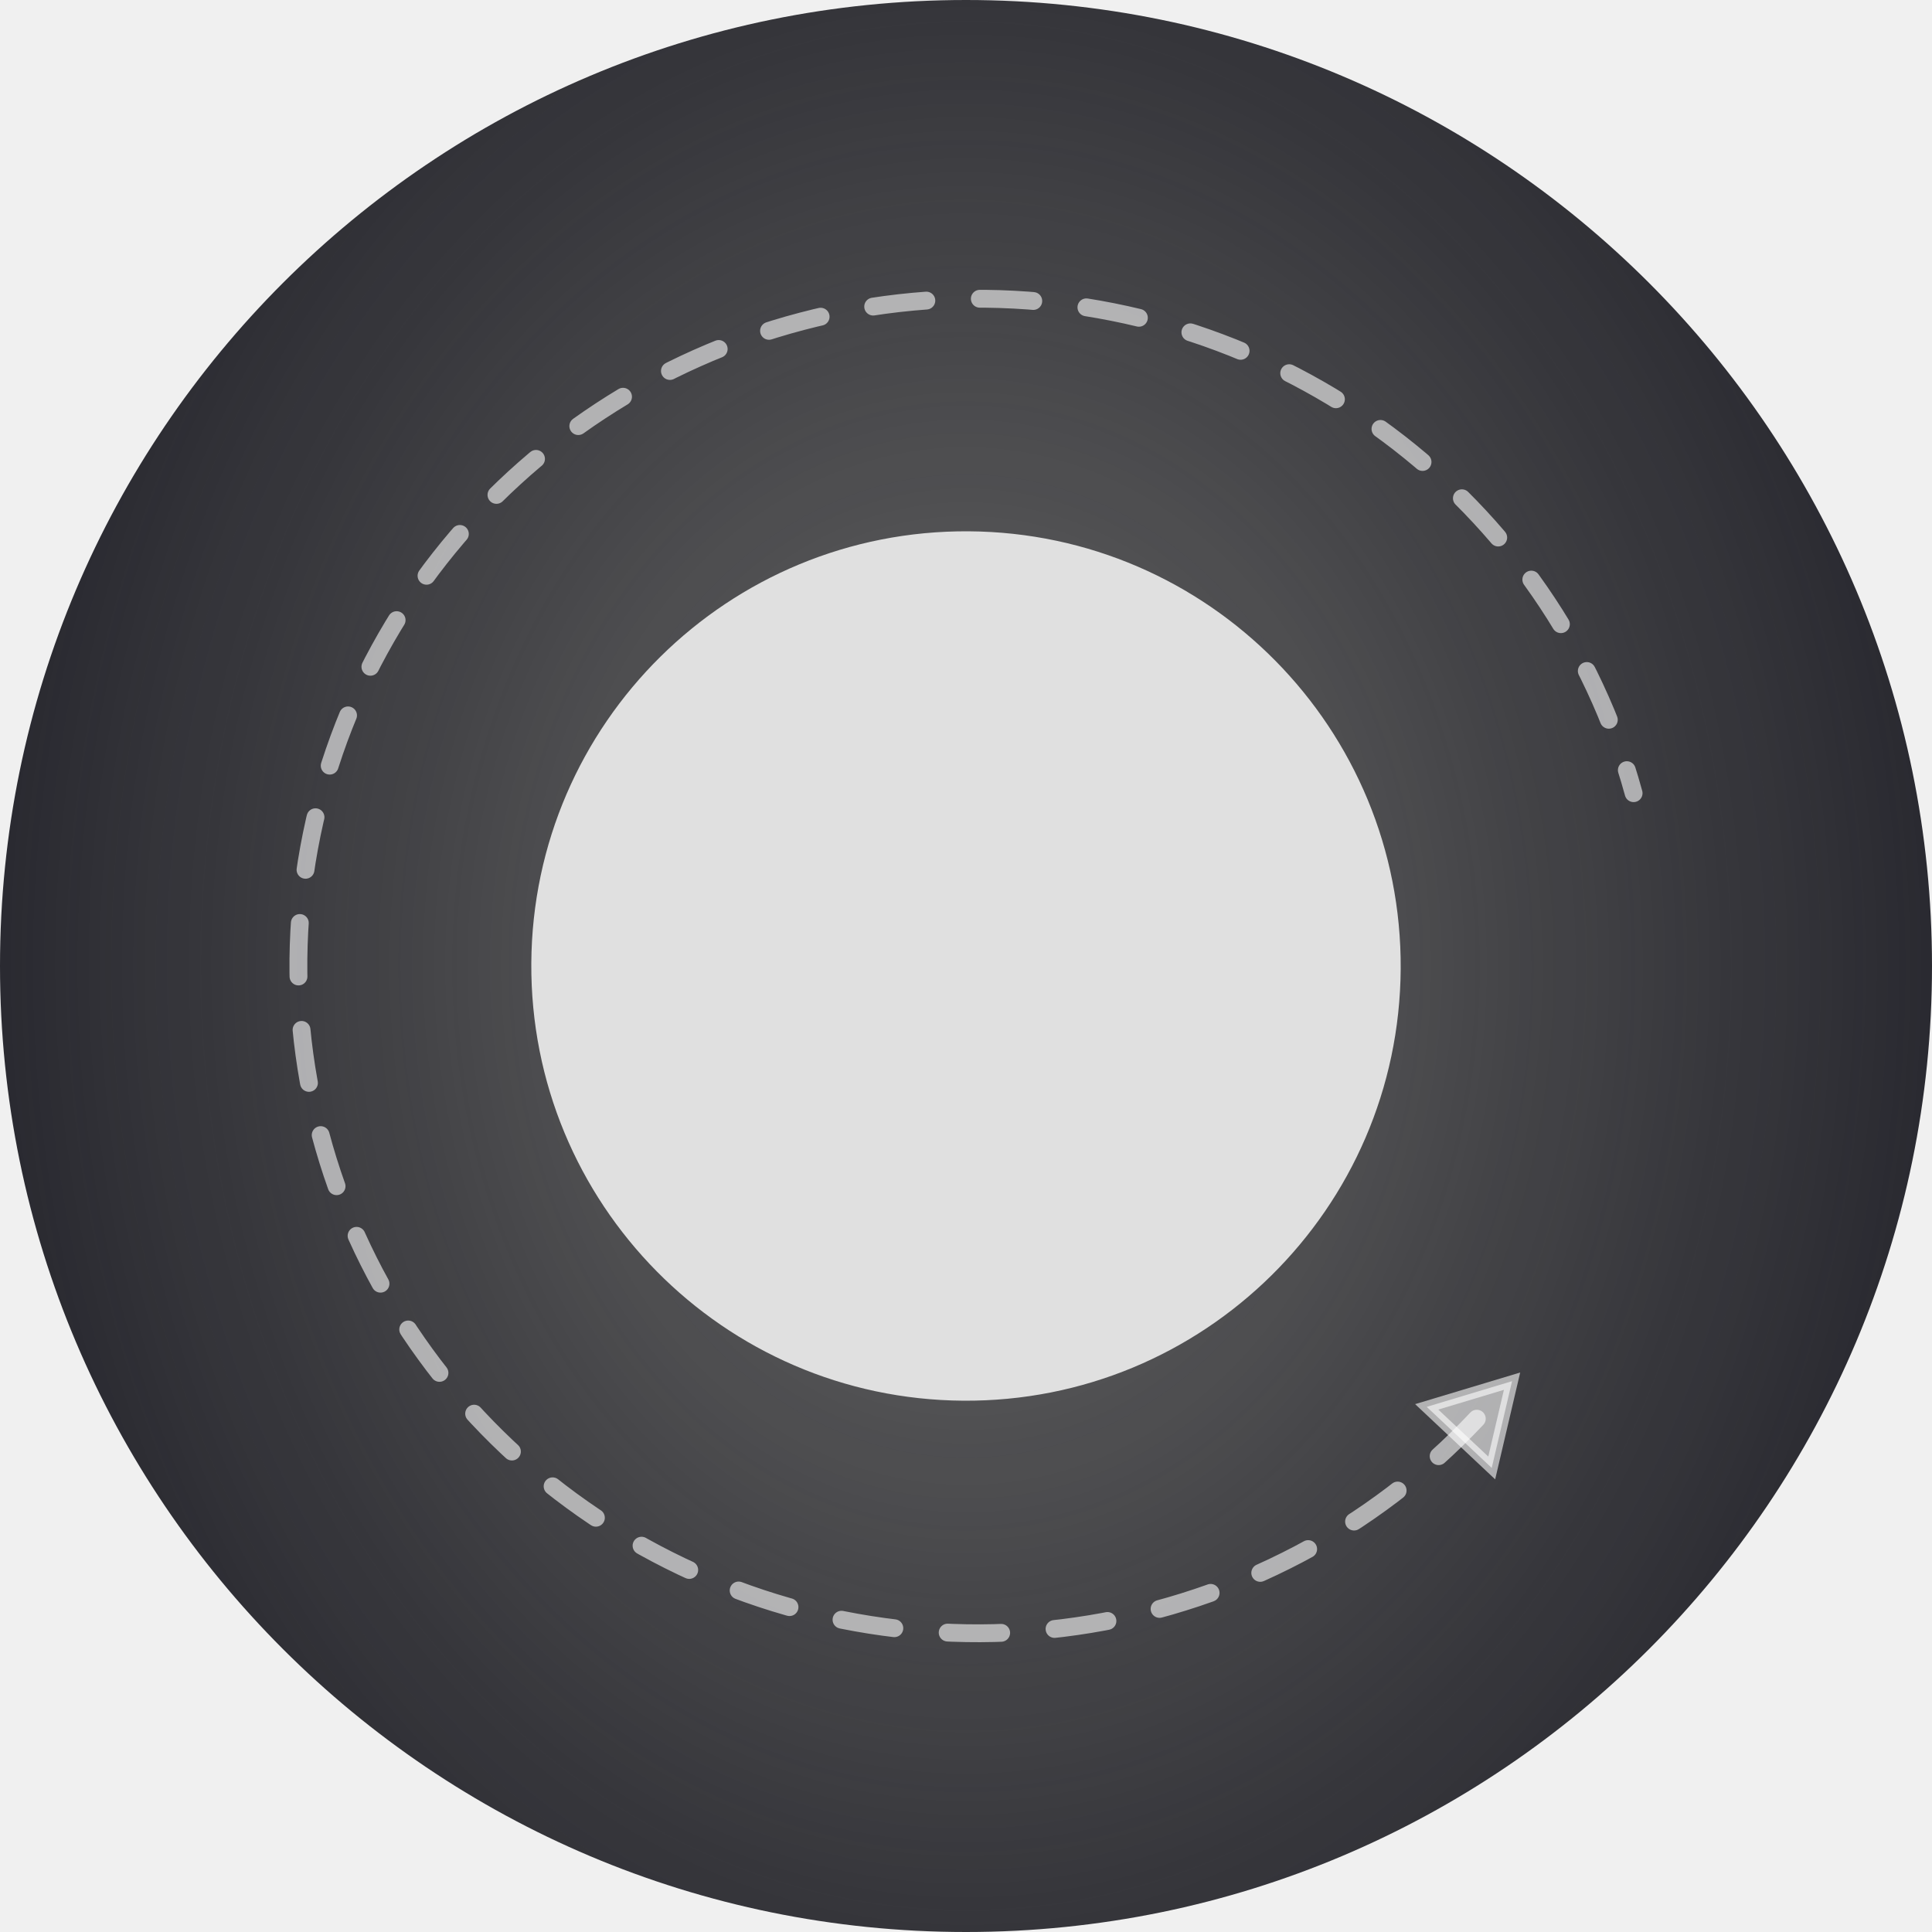
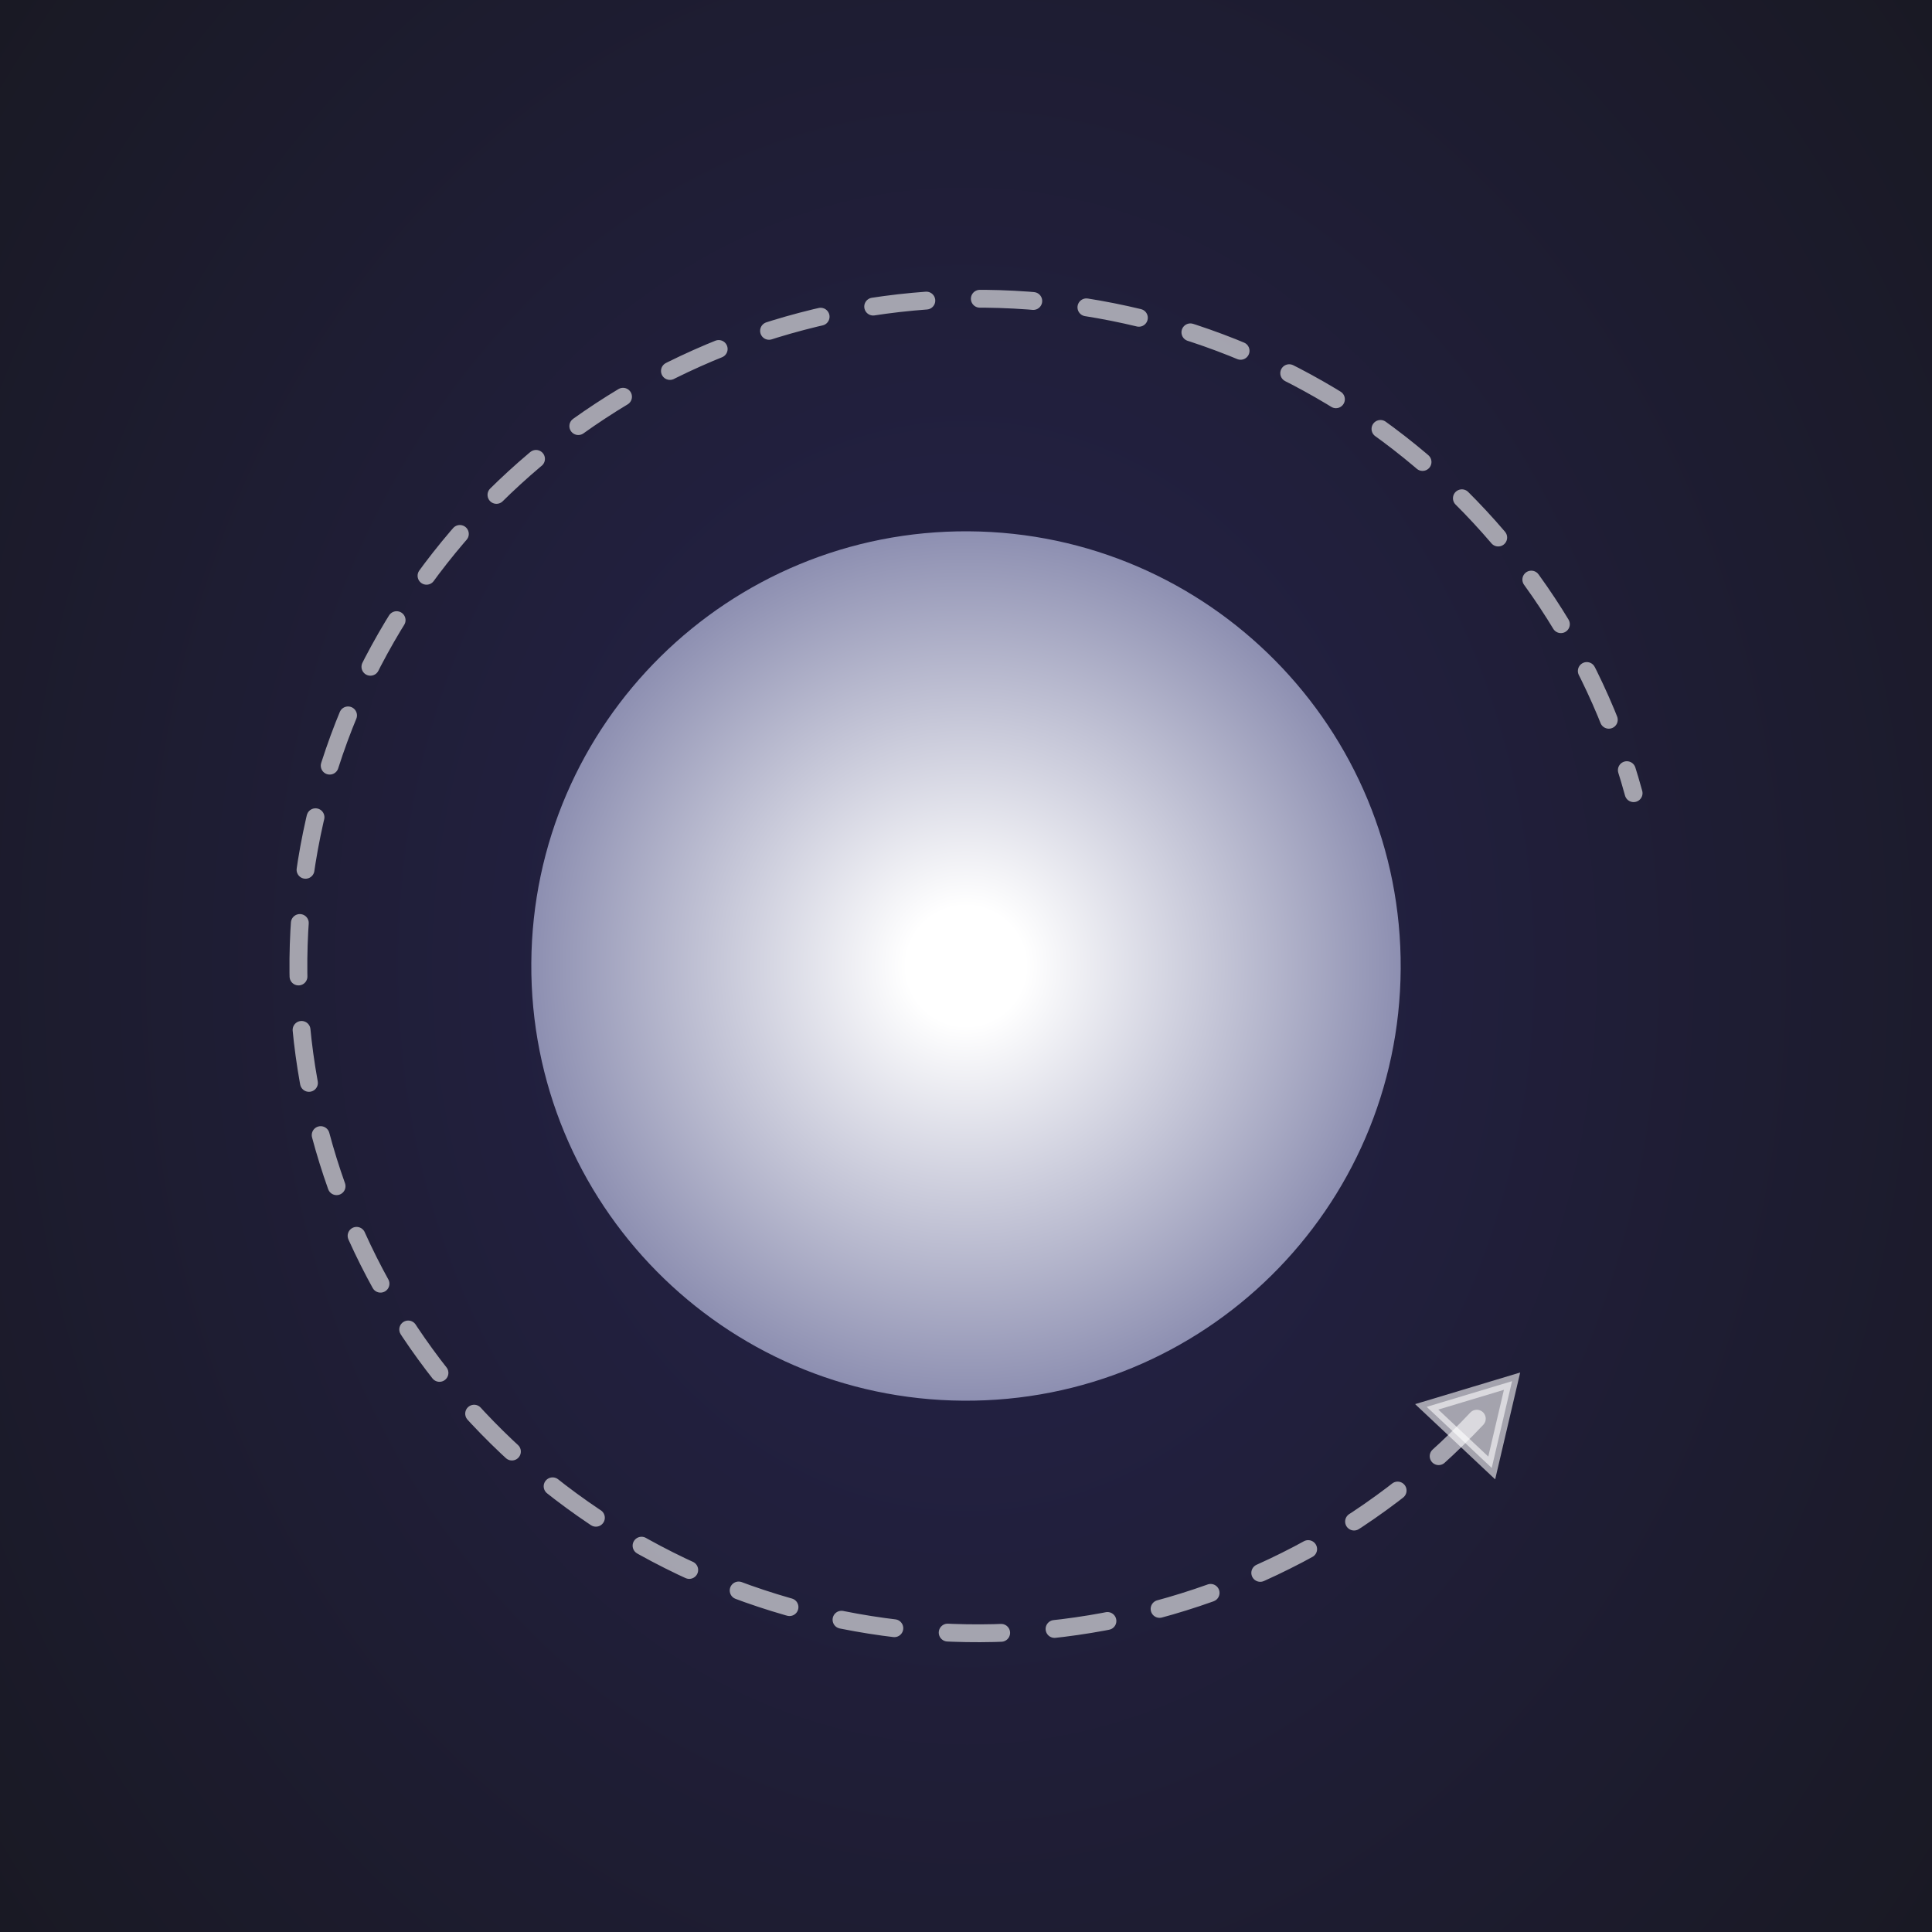
<svg xmlns="http://www.w3.org/2000/svg" xmlns:xlink="http://www.w3.org/1999/xlink" width="400" height="400" viewBox="0 0 400 400" version="1.1" id="svg1">
  <defs id="defs1">
+     <linearGradient id="linearGradient1">
+       <stop style="stop-color:#ffffff;stop-opacity:1;" offset="0.137" id="stop1" />
+       <stop style="stop-color:#8d8fb1;stop-opacity:1;" offset="1" id="stop2" />
+     </linearGradient>
    <marker style="overflow:visible" id="Triangle" refX="0" refY="0" orient="auto-start-reverse" markerWidth="1" markerHeight="1" viewBox="0 0 1 1" preserveAspectRatio="xMidYMid">
      <path transform="scale(0.5)" style="fill:context-stroke;fill-rule:evenodd;stroke:context-stroke;stroke-width:1pt" d="M 5.77,0 -2.88,5 V -5 Z" id="path135" />
    </marker>
    <linearGradient id="linearGradient27">
-       <stop style="stop-color:#000000;stop-opacity:0.556;" offset="0" id="stop27" />
+       <stop style="stop-color:#26234c;stop-opacity:1;" offset="0" id="stop27" />
      <stop style="stop-color:#191923;stop-opacity:1;" offset="1" id="stop28" />
    </linearGradient>
    <radialGradient xlink:href="#linearGradient27" id="radialGradient28" cx="200" cy="200" fx="200" fy="200" r="200" gradientUnits="userSpaceOnUse" gradientTransform="matrix(1.306256,-0.00309938,0.00382464,1.611947,-62.01609,-121.7696)" />
-     <clipPath clipPathUnits="userSpaceOnUse" id="clipPath2">
-       <ellipse style="fill:#000000;stroke-width:1.01" id="circle2" cx="200" cy="200" rx="200" ry="200" transform="matrix(0.9999788,-0.0065122,0.00636252,0.9999798,0,0)" />
-     </clipPath>
-     <clipPath clipPathUnits="userSpaceOnUse" id="clipPath3">
-       <ellipse style="fill:#000000;stroke-width:1.01" id="circle3" cx="200" cy="200" rx="200" ry="200" transform="matrix(0.999978,-0.00662861,0.00625076,0.9999805,0,0)" />
-     </clipPath>
-     <clipPath clipPathUnits="userSpaceOnUse" id="clipPath4">
-       <circle style="fill:#000000;stroke-width:1.01" id="circle4" cx="200" cy="200" r="200" />
-     </clipPath>
+     <radialGradient xlink:href="#linearGradient1" id="radialGradient2" cx="201.246" cy="198.67" fx="201.246" fy="198.67" r="90" gradientTransform="matrix(1,0,0,0.9999951,0,9.7680201e-4)" gradientUnits="userSpaceOnUse" />
  </defs>
-   <g id="layer1" style="display:inline">
-     <rect style="fill:url(#radialGradient28);fill-opacity:1;fill-rule:evenodd" id="background" width="400" height="400" x="0" y="0" clip-path="url(#clipPath4)" />
+   <g id="layer1">
+     <rect style="fill:url(#radialGradient28);fill-opacity:1;fill-rule:evenodd" id="background" width="400" height="400" x="0" y="0" />
  </g>
  <g id="layer2">
-     <ellipse style="fill:#e0e0e0;fill-opacity:1;fill-rule:evenodd;stroke-width:1.085" id="moon" cx="201.246" cy="198.67" rx="90" ry="90" transform="matrix(0.999978,0.00662863,-0.00625074,0.9999805,0,0)" clip-path="url(#clipPath3)" />
-     <path style="fill:none;fill-opacity:1;fill-rule:evenodd;stroke:#ffffff;stroke-width:3.694;stroke-linecap:round;stroke-dasharray:11.081, 11.081;stroke-dashoffset:0;stroke-opacity:0.592;marker-start:url(#Triangle)" id="outline" transform="matrix(0.9999788,0.00651221,-0.00636251,0.9999798,0,0)" d="M 307.62,291.725 A 140.621,138.151 0 0 1 137.861,320.758 140.621,138.151 0 0 1 66.931,166.48 140.621,138.151 0 0 1 201.333,60.543 140.621,138.151 0 0 1 339.26,162.014" clip-path="url(#clipPath2)" />
+     <ellipse style="fill:url(#radialGradient2);fill-opacity:1;fill-rule:evenodd;stroke-width:1.085" id="moon" cx="201.246" cy="198.67" rx="90" ry="90" transform="matrix(0.999978,0.00662863,-0.00625074,0.9999805,0,0)" />
+     <path style="fill:none;fill-opacity:1;fill-rule:evenodd;stroke:#ffffff;stroke-width:3.694;stroke-linecap:round;stroke-dasharray:11.081, 11.081;stroke-dashoffset:0;stroke-opacity:0.592;marker-start:url(#Triangle)" id="outline" transform="matrix(0.9999788,0.00651221,-0.00636251,0.9999798,0,0)" d="M 307.62,291.725 A 140.621,138.151 0 0 1 137.861,320.758 140.621,138.151 0 0 1 66.931,166.48 140.621,138.151 0 0 1 201.333,60.543 140.621,138.151 0 0 1 339.26,162.014" />
  </g>
</svg>
